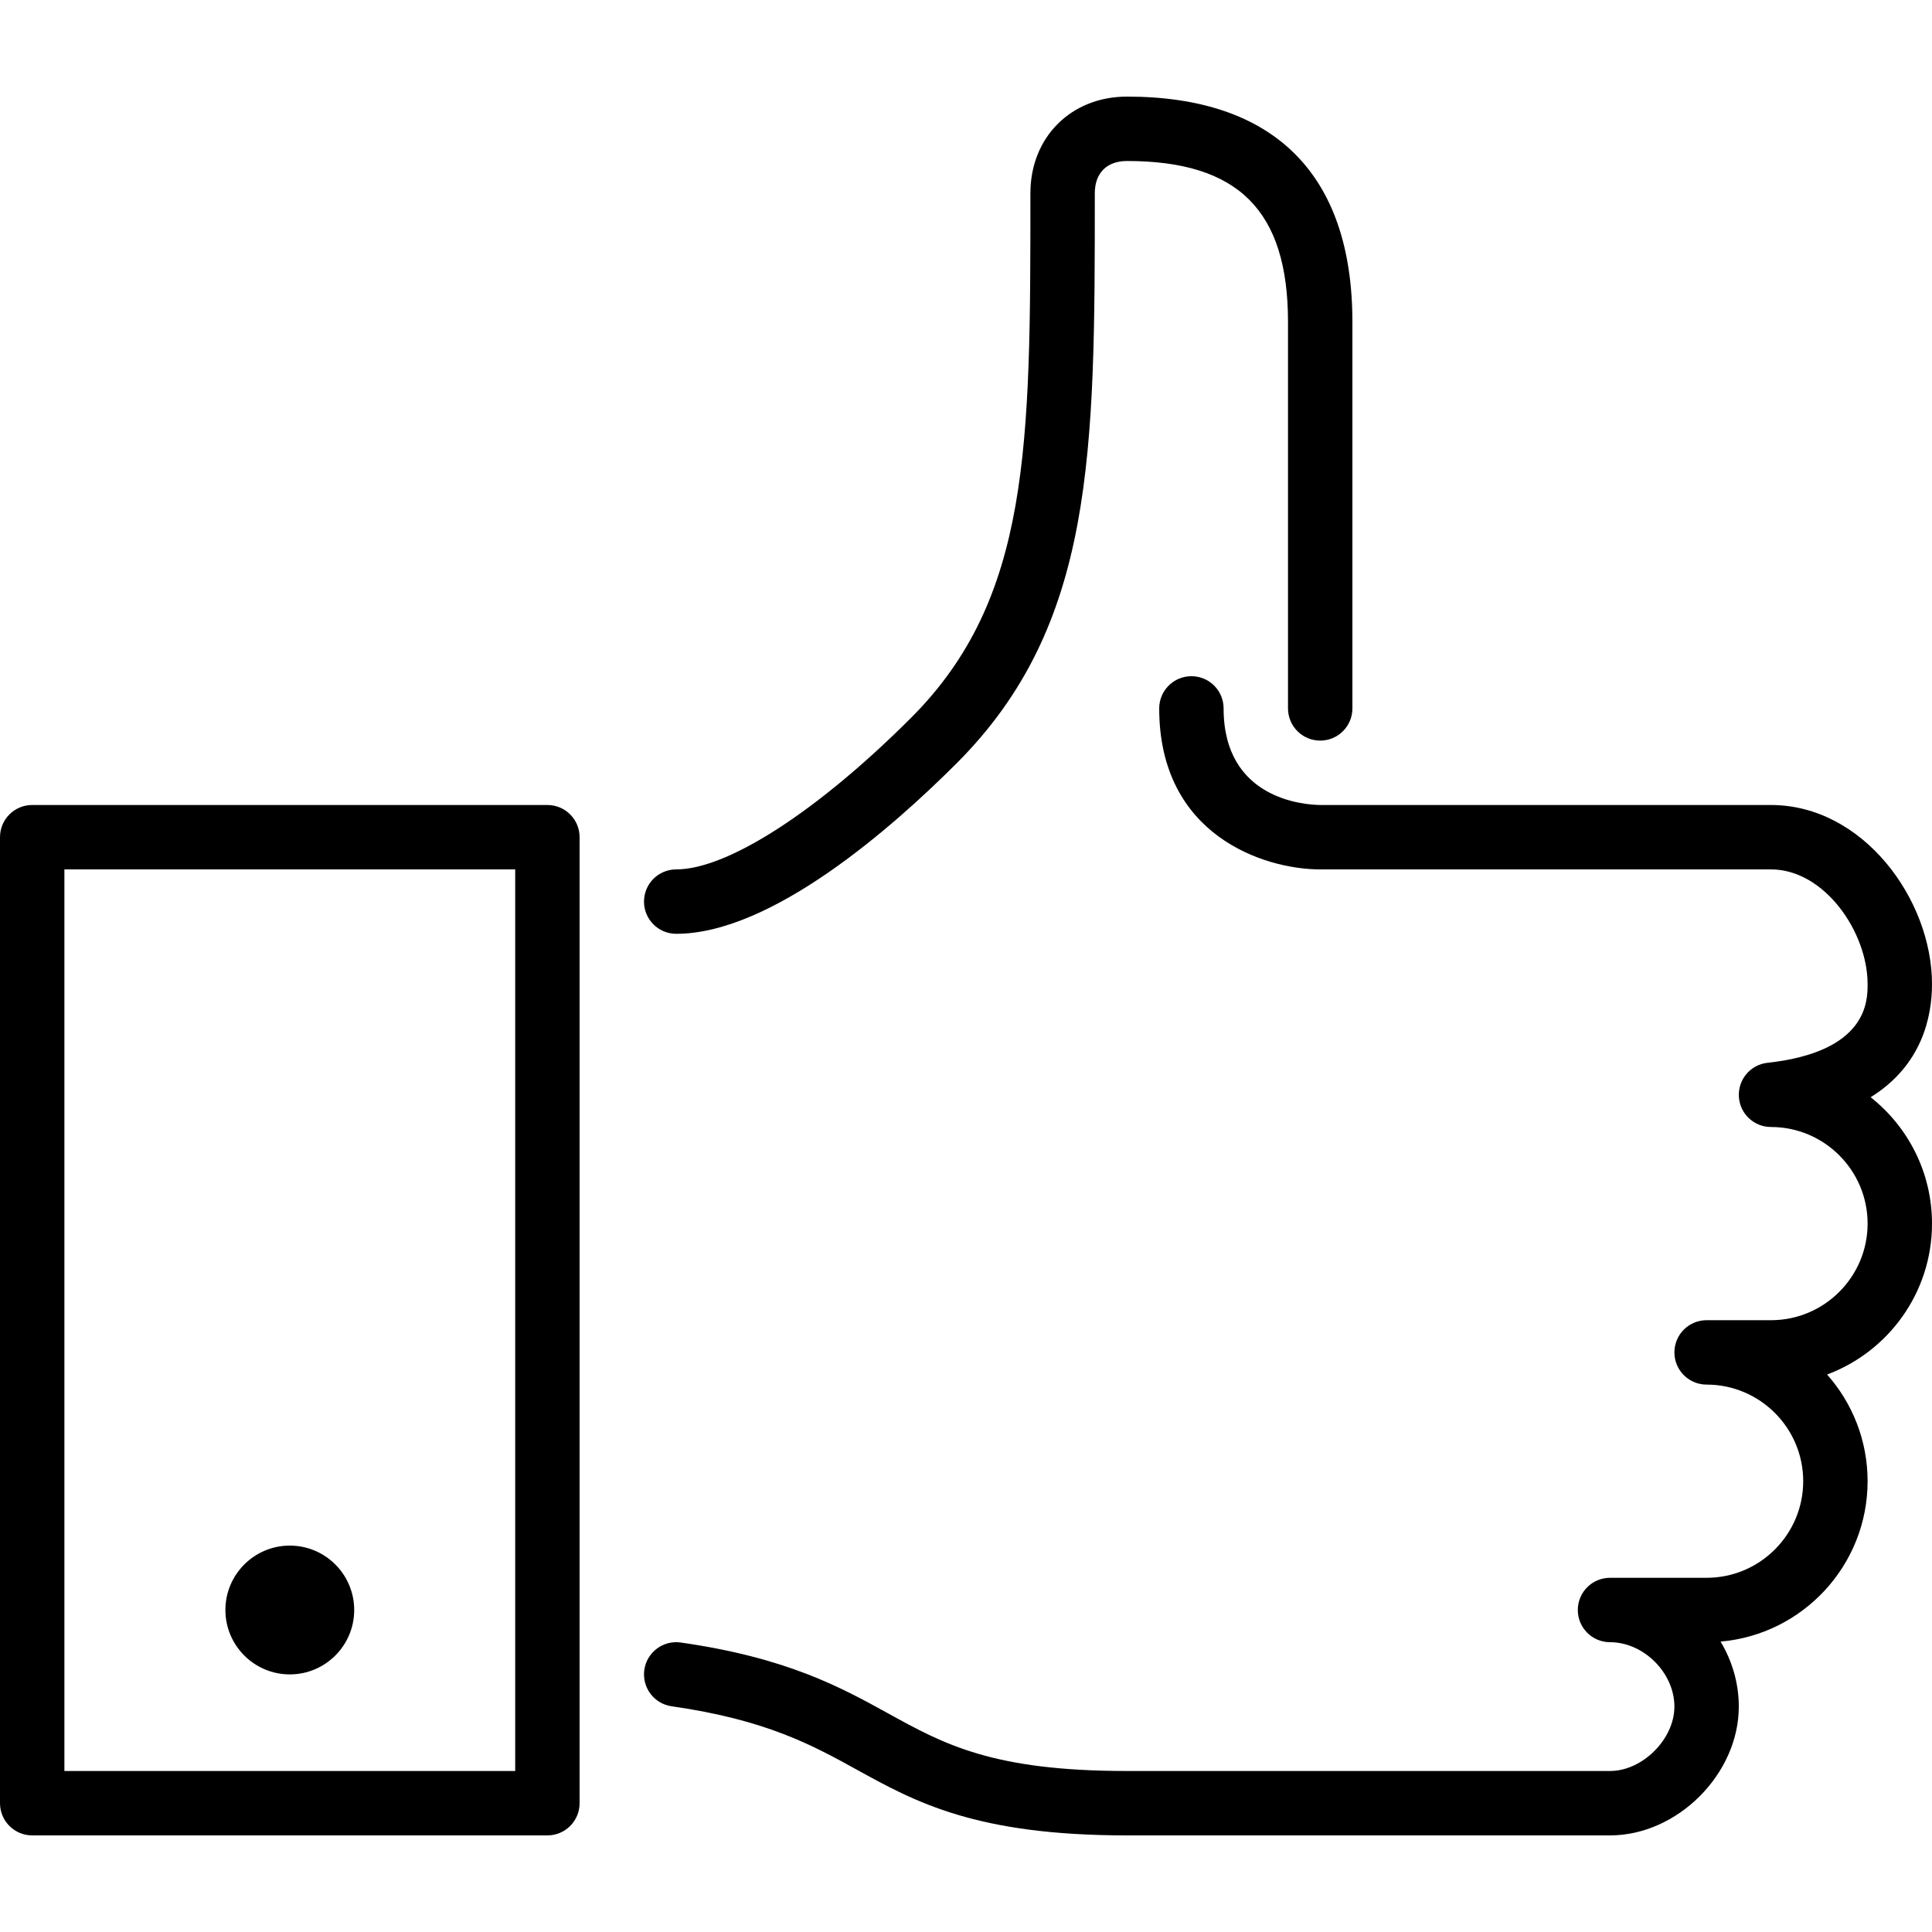
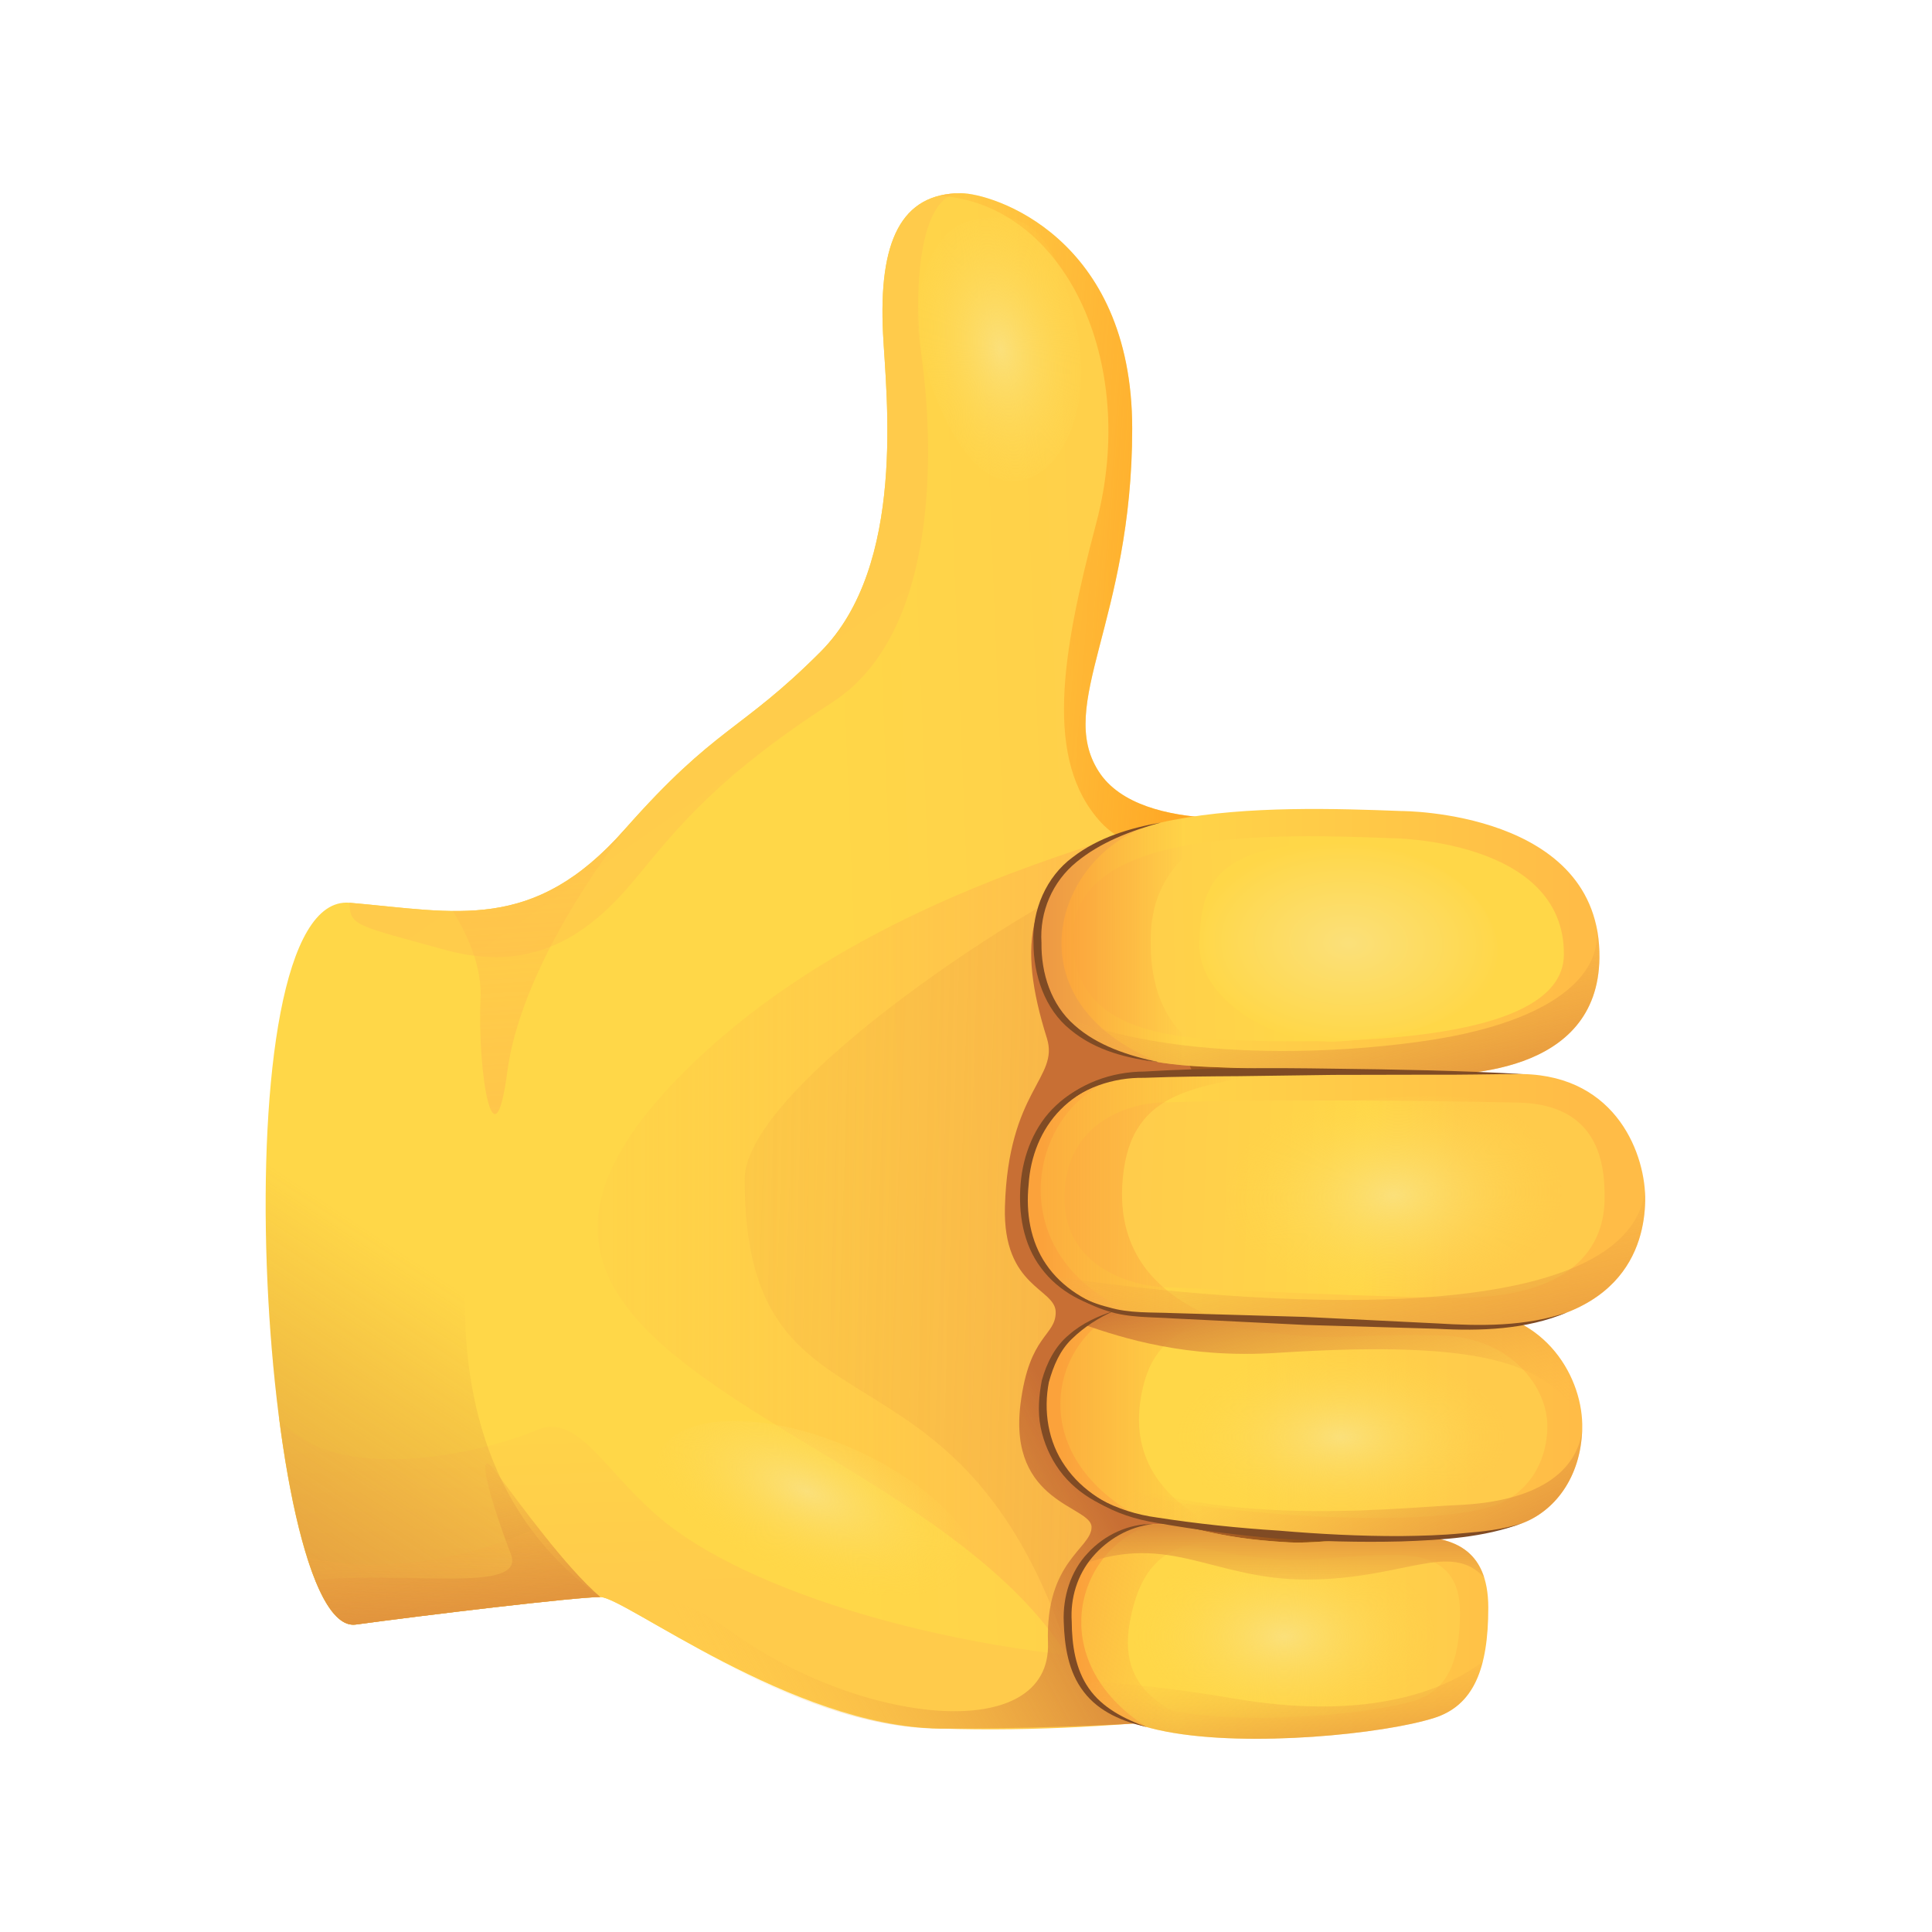
- <svg xmlns="http://www.w3.org/2000/svg" fill="#000000" height="800px" width="800px" version="1.1" id="Layer_1" viewBox="0 0 512 512" xml:space="preserve">
-   <g>
-     <g>
-       <g>
-         <path d="M495.736,290.773C509.397,282.317,512,269.397,512,260.796c0-22.4-18.253-47.462-42.667-47.462H349.918     c-4.284-0.051-25.651-1.51-25.651-25.6c0-4.71-3.814-8.533-8.533-8.533s-8.533,3.823-8.533,8.533     c0,33.749,27.913,42.667,42.667,42.667h119.467c14.182,0,25.6,16.631,25.6,30.396c0,4.437,0,17.946-26.53,20.855     c-4.506,0.495-7.834,4.42-7.586,8.951c0.239,4.523,3.985,8.064,8.516,8.064c14.114,0,25.6,11.486,25.6,25.6     s-11.486,25.6-25.6,25.6h-17.067c-4.719,0-8.533,3.823-8.533,8.533s3.814,8.533,8.533,8.533c14.114,0,25.6,11.486,25.6,25.6     s-11.486,25.6-25.6,25.6h-25.6c-4.719,0-8.533,3.823-8.533,8.533s3.814,8.533,8.533,8.533c8.934,0,17.067,8.132,17.067,17.067     c0,8.61-8.448,17.067-17.067,17.067h-128c-35.627,0-48.444-7.074-63.292-15.258c-12.553-6.921-26.786-14.763-54.963-18.79     c-4.668-0.674-8.994,2.577-9.66,7.236c-0.666,4.668,2.569,8.994,7.236,9.66c25.105,3.584,37.325,10.325,49.152,16.845     c15.497,8.542,31.505,17.374,71.526,17.374h128c17.869,0,34.133-16.273,34.133-34.133c0-6.229-1.775-12.134-4.83-17.229     c21.794-1.877,38.963-20.224,38.963-42.505c0-10.829-4.062-20.736-10.735-28.271C500.42,358.212,512,342.571,512,324.267     C512,310.699,505.634,298.59,495.736,290.773z" />
-         <path d="M76.8,443.733c9.412,0,17.067-7.654,17.067-17.067S86.212,409.6,76.8,409.6c-9.412,0-17.067,7.654-17.067,17.067     S67.388,443.733,76.8,443.733z" />
-         <path d="M179.2,247.467c25.353,0,57.429-28.297,74.3-45.167c36.634-36.634,36.634-82.167,36.634-151.1     c0-5.342,3.191-8.533,8.533-8.533c29.508,0,42.667,13.158,42.667,42.667v102.4c0,4.71,3.814,8.533,8.533,8.533     s8.533-3.823,8.533-8.533v-102.4c0-39.083-20.659-59.733-59.733-59.733c-14.831,0-25.6,10.769-25.6,25.6     c0,66.978,0,107.401-31.633,139.034C216.661,215.006,192.811,230.4,179.2,230.4c-4.719,0-8.533,3.823-8.533,8.533     S174.481,247.467,179.2,247.467z" />
-         <path d="M145.067,213.333H8.533c-4.719,0-8.533,3.823-8.533,8.533v256c0,4.71,3.814,8.533,8.533,8.533h136.533     c4.719,0,8.533-3.823,8.533-8.533v-256C153.6,217.156,149.786,213.333,145.067,213.333z M136.533,469.333H17.067V230.4h119.467     V469.333z" />
-       </g>
-     </g>
-   </g>
+ <svg xmlns="http://www.w3.org/2000/svg" width="800px" height="800px" viewBox="0 0 80 80" fill="none">
+   <path d="M39.793 8C37.315 8 36.373 9.983 36.565 13.825C36.692 16.358 37.545 23.418 33.971 26.996C30.637 30.332 29.668 30.035 25.869 34.342C22.072 38.648 18.907 37.762 14.476 37.381C8.911 36.904 10.807 67.805 14.729 67.269C17.514 66.889 23.844 66.129 24.856 66.129C25.869 66.129 32.812 71.51 38.908 71.575C48.78 71.678 54.224 69.928 54.224 69.928L57.118 63.361L58.086 43.34L53.464 33.708C53.464 33.708 47.261 34.721 45.489 31.936C43.717 29.15 46.882 25.73 46.882 17.751C46.882 9.773 41.059 8 39.793 8Z" fill="url(#paint0_linear)" />
+   <path d="M54.57 69.869L54.194 68.499C53.082 68.38 51.65 68.887 49.696 68.871C40.361 68.799 31.436 66.118 27.607 63.085C25.099 61.099 23.999 58.456 22.227 59.215C20.041 60.153 13.838 61.611 11.557 58.723C12.195 63.665 13.333 67.459 14.729 67.269C17.514 66.888 23.844 66.129 24.856 66.129C25.869 66.129 32.619 71.369 38.908 71.575C47.043 71.84 54.269 70.439 54.269 70.439L54.57 69.869Z" fill="url(#paint1_linear)" />
+   <path d="M18.43 39.332C22.101 40.345 24.433 38.669 26.309 36.388C28.173 34.123 29.79 32.114 34.474 29.075C39.158 26.035 38.556 17.676 38.176 14.89C37.795 12.104 38.048 8 39.793 8C37.315 8 36.373 9.983 36.565 13.825C36.692 16.358 37.545 23.418 33.971 26.996C30.637 30.332 29.667 30.035 25.869 34.342C22.072 38.648 18.907 37.762 14.476 37.382C14.478 38.342 14.759 38.319 18.43 39.332Z" fill="url(#paint2_linear)" />
+   <path d="M45.489 31.936C43.717 29.15 46.882 25.73 46.882 17.751C46.882 9.773 41.06 8 39.793 8C39.46 8 39.164 8.037 38.898 8.107C44.062 8.431 47.172 14.947 45.392 21.665C43.949 27.117 43.229 31.489 45.587 34.052C47.112 35.712 50.145 35.429 53.465 33.708C53.464 33.708 47.261 34.721 45.489 31.936Z" fill="url(#paint3_linear)" />
+   <path d="M45.837 34.778C42.8 35.791 35.127 38.175 29.316 43.448C14.588 56.809 39.733 58.484 44.926 69.911C45.919 72.095 51.721 58.456 51.721 58.456L53.597 55.297L48.175 40.852L45.837 34.778Z" fill="url(#paint4_linear)" />
+   <path d="M46.284 35.935C43.246 36.949 30.836 44.903 30.836 48.83C30.836 60.166 39.431 54.571 44.076 67.946C44.719 69.799 46.991 71.357 46.991 71.357C48.873 69.82 51.722 58.456 51.722 58.456L53.599 55.297L48.177 40.852L46.284 35.935Z" fill="url(#paint5_linear)" />
+   <path d="M53.295 70.678L59.109 64.027L60.39 36.244L45.836 34.776C42.494 36.575 42.108 39.036 43.349 42.987C43.871 44.649 41.749 45.125 41.612 49.968C41.517 53.324 43.714 53.34 43.714 54.337C43.714 55.335 42.62 55.246 42.257 58.136C41.738 62.272 45.199 62.351 45.199 63.235C45.199 64.12 43.277 64.644 43.395 68.015C43.545 72.29 35.611 71.426 30.246 67.536C28.043 65.938 26.12 65.774 24.62 66.136C24.714 66.132 24.794 66.129 24.853 66.129C25.866 66.129 32.667 71.575 38.904 71.575C46.199 71.575 51.244 71.148 53.295 70.678Z" fill="url(#paint6_linear)" />
+   <path d="M54.633 36.609C50.139 36.609 47.671 41.002 49.38 44.378C51.089 47.753 46.215 52.221 46.721 54.421C47.227 56.62 48.114 62.187 48.809 63.108C49.505 64.029 47.669 66.118 47.669 66.118L53.365 66.815L58.681 64.47L58.491 48.388L59.06 38.319L54.633 36.609Z" fill="url(#paint7_linear)" />
+   <path d="M25.869 34.342C23.402 37.139 21.202 37.745 18.749 37.722C19.456 38.864 19.949 40.112 19.898 41.333C19.765 44.531 20.469 48.474 21.007 44.373C21.417 41.25 23.534 37.389 26.081 34.105C26.012 34.183 25.943 34.26 25.869 34.342Z" fill="url(#paint8_linear)" />
+   <path d="M58.037 33.583C52.724 33.38 43.172 33.079 42.959 38.648C42.806 42.686 45.669 44.011 50.096 44.18C54.524 44.349 56.737 44.433 58.571 44.502C60.404 44.571 66.172 44.538 66.229 39.661C66.3 33.569 58.037 33.583 58.037 33.583Z" fill="url(#paint9_linear)" />
+   <path d="M49.298 53.713C47.875 53.672 43.645 54.738 43.249 57.426C42.938 59.54 44.016 62.27 47.697 62.915C52.359 63.731 60.128 64.16 63.031 63.073C64.327 62.588 65.457 61.23 65.517 59.171C65.577 57.113 64.049 54.339 60.728 54.243C57.406 54.148 55.676 54.198 53.783 53.974C51.506 53.707 50.437 53.747 49.298 53.713Z" fill="url(#paint10_linear)" />
+   <path d="M47.815 63.106C46.201 63.106 44.206 64.531 44.206 66.905C44.206 69.28 44.823 71.037 48.289 71.702C51.755 72.367 57.308 71.797 59.396 71.133C61.024 70.614 61.627 69.091 61.627 66.574C61.627 64.057 60.062 63.616 58.353 63.616C56.644 63.616 54.57 63.928 53.385 63.866C50.078 63.691 49.429 63.106 47.815 63.106Z" fill="url(#paint11_linear)" />
+   <path d="M57.584 34.706C52.945 34.53 44.604 34.261 44.437 38.663C44.316 41.856 46.819 42.912 50.685 43.059C54.551 43.207 64.723 43.392 64.757 39.538C64.798 34.722 57.584 34.706 57.584 34.706Z" fill="url(#paint12_linear)" />
+   <path d="M49.726 54.848C48.487 54.813 45.017 55.108 44.684 57.676C44.458 59.413 45.359 61.645 48.563 62.178C52.624 62.853 59.387 63.215 61.914 62.33C63.041 61.934 64.025 60.824 64.072 59.137C64.121 57.45 62.567 55.382 59.677 55.298C56.786 55.214 55.248 55.482 53.599 55.295C51.617 55.072 50.717 54.876 49.726 54.848Z" fill="url(#paint13_linear)" />
+   <path d="M48.505 63.973C47.109 63.973 45.385 65.119 45.385 67.032C45.385 68.944 45.919 70.359 48.916 70.894C51.914 71.428 56.718 70.97 58.525 70.435C59.931 70.017 60.455 68.791 60.455 66.763C60.455 64.736 59.1 64.382 57.621 64.382C56.142 64.382 54.349 64.634 53.324 64.584C50.461 64.444 49.9 63.973 48.505 63.973Z" fill="url(#paint14_linear)" />
+   <path d="M47.654 38.666C47.769 35.633 50.187 34.179 53.241 33.51C48.366 33.623 43.116 34.535 42.958 38.647C42.804 42.686 45.667 44.01 50.095 44.179C50.583 44.197 51.041 44.216 51.477 44.231C48.992 43.504 47.533 41.863 47.654 38.666Z" fill="url(#paint15_linear)" />
+   <path d="M48.071 34.059C45.234 34.679 43.059 36.02 42.959 38.647C42.832 42.003 44.791 43.485 47.999 43.986C41.491 41.388 43.826 34.987 48.071 34.059Z" fill="url(#paint16_linear)" />
+   <path d="M40.517 65.966C39.767 67.69 36.197 67.799 32.542 66.207C28.888 64.617 26.535 61.929 27.285 60.204C28.035 58.48 31.605 58.371 35.259 59.963C38.912 61.555 41.267 64.243 40.517 65.966Z" fill="url(#paint17_radial)" />
+   <path d="M62.017 39.48C61.98 41.81 58.865 42.915 55.458 43.122C52.672 43.291 49.579 41.319 49.659 39.042C49.739 36.766 50.144 34.749 55.934 34.95C59.346 35.069 62.052 37.204 62.017 39.48Z" fill="url(#paint18_radial)" />
+   <path d="M62.635 59.962C62.615 63.188 59.069 62.569 55.662 62.794C51.342 63.079 48.478 61.733 48.476 59.455C48.473 57.177 50.116 55.518 55.911 55.509C59.324 55.504 62.659 55.817 62.635 59.962Z" fill="url(#paint19_radial)" />
+   <path d="M59.511 68.097C59.494 70.847 56.273 71.222 53.22 71.223C50.167 71.226 46.853 69.607 46.852 67.665C46.85 65.724 48.318 64.308 53.499 64.301C56.55 64.296 59.533 64.563 59.511 68.097Z" fill="url(#paint20_radial)" />
+   <path d="M47.211 58.08C47.695 54.407 50.512 54.622 53.741 54.241C50.024 53.964 48.464 53.924 48.464 53.924C48.117 53.89 47.729 53.888 47.326 53.93C46.118 54.195 44.75 54.745 43.937 55.776C43.66 56.169 43.437 56.633 43.289 57.182C43.274 57.262 43.258 57.343 43.249 57.426C42.987 59.548 44.016 62.27 47.697 62.915C48.228 63.009 48.8 63.096 49.4 63.178C49.687 63.215 50 63.253 50.336 63.296C50.426 63.307 50.517 63.317 50.609 63.328C48.577 62.369 46.853 60.78 47.211 58.08Z" fill="url(#paint21_linear)" />
+   <path d="M48.109 53.9C47.859 53.892 47.594 53.902 47.322 53.929C46.104 54.198 44.724 54.755 43.915 55.803C43.648 56.19 43.433 56.648 43.289 57.183C43.274 57.263 43.263 57.343 43.249 57.426C42.876 59.515 43.91 61.977 47.126 62.792C41.64 59.765 43.981 53.903 48.109 53.9Z" fill="url(#paint22_linear)" />
+   <path d="M51.303 63.667C49.682 63.429 49.016 63.105 47.816 63.105C46.202 63.105 44.208 64.53 44.208 66.904C44.208 67.767 44.291 68.547 44.559 69.224C44.832 69.782 45.23 70.306 45.774 70.748C46.373 71.165 47.186 71.489 48.289 71.701C49.03 71.844 49.867 71.928 50.745 71.97C49.051 70.986 46.182 70.456 46.784 67.162C47.448 63.525 49.619 64.016 51.303 63.667Z" fill="url(#paint23_linear)" />
+   <path d="M47.744 63.108C46.144 63.15 44.208 64.567 44.208 66.906C44.208 69.081 44.728 70.739 47.48 71.512C43.182 68.749 44.561 64.088 47.744 63.108Z" fill="url(#paint24_linear)" />
+   <path d="M66.229 39.661C66.236 39.115 66.174 38.619 66.059 38.166C66.487 40.069 64.792 41.96 60.298 42.878C57.321 43.486 49.412 44.246 43.94 42.072C45.121 43.5 47.295 44.071 50.096 44.178C54.524 44.347 56.737 44.432 58.571 44.501C60.404 44.573 66.171 44.538 66.229 39.661Z" fill="url(#paint25_linear)" />
+   <path d="M65.517 59.042C65.511 56.998 63.979 54.338 60.726 54.244C57.405 54.149 55.674 54.2 53.781 53.975C51.506 53.707 50.437 53.747 49.298 53.715C48.438 53.69 46.315 53.949 44.871 54.847C46.494 55.411 49.139 56.258 52.861 56.02C61.779 55.446 64.316 56.525 65.517 59.042Z" fill="url(#paint26_linear)" />
+   <path d="M47.385 44.5C45.488 44.462 42.473 45.579 42.395 49.523C42.317 53.464 45.764 54.404 47.283 54.434C48.801 54.465 54.111 54.827 60.66 54.958C67.21 55.088 68.087 51.572 68.124 49.73C68.161 47.886 66.993 44.554 63.054 44.474C51.663 44.245 47.385 44.5 47.385 44.5Z" fill="url(#paint27_linear)" />
+   <path d="M48.404 45.644C46.753 45.612 44.136 46.468 44.076 49.509C44.015 52.551 47.014 53.282 48.333 53.308C49.654 53.334 54.27 53.624 59.964 53.737C65.657 53.851 66.413 51.141 66.441 49.718C66.47 48.296 66.274 45.724 62.848 45.655C52.948 45.458 48.404 45.644 48.404 45.644Z" fill="url(#paint28_linear)" />
+   <path d="M46.468 49.142C46.658 45.094 49.483 45.082 52.671 44.384C48.943 44.407 47.385 44.499 47.385 44.499C45.488 44.461 42.473 45.578 42.395 49.521C42.317 53.463 45.764 54.402 47.283 54.433C47.83 54.444 48.872 54.497 50.283 54.568C48.179 53.701 46.328 52.12 46.468 49.142Z" fill="url(#paint29_linear)" />
+   <path d="M64.789 49.561C64.921 52.785 61.342 53.391 57.931 53.554C54.521 53.716 50.73 51.993 50.621 49.718C50.512 47.443 52.075 45.709 57.862 45.428C61.273 45.264 64.62 45.42 64.789 49.561Z" fill="url(#paint30_radial)" />
+   <path d="M47.031 44.507C45.135 44.608 42.468 45.818 42.395 49.521C42.319 53.27 45.431 54.303 47.043 54.421C40.804 51.902 42.849 44.878 47.031 44.507Z" fill="url(#paint31_linear)" />
+   <path d="M68.113 49.331C67.291 55.164 51.877 54.095 43.548 52.843C44.673 54.048 46.345 54.413 47.282 54.433C48.801 54.464 54.111 54.826 60.66 54.956C67.209 55.087 68.087 51.571 68.124 49.729C68.125 49.603 68.122 49.469 68.113 49.331Z" fill="url(#paint32_linear)" />
+   <path d="M60.392 62.319C57.406 62.452 49.507 63.434 43.748 60.347C44.391 61.541 45.635 62.556 47.695 62.916C52.357 63.733 60.126 64.161 63.029 63.075C64.325 62.59 65.456 61.231 65.516 59.173C65.324 60.963 63.62 62.177 60.392 62.319Z" fill="url(#paint33_linear)" />
+   <path d="M61.398 68.801C59.442 70.29 56.061 71.169 51.182 70.345C48.169 69.835 46.104 69.662 44.747 69.625C45.29 70.607 46.337 71.329 48.289 71.703C51.755 72.368 57.308 71.799 59.396 71.134C60.468 70.79 61.094 70.01 61.398 68.801Z" fill="url(#paint34_linear)" />
+   <path d="M44.848 64.769C48.462 63.452 50.234 65.406 54.102 65.406C58.118 65.406 60.033 63.783 61.46 65.326C61.012 63.903 59.729 63.616 58.353 63.616C56.644 63.616 54.57 63.928 53.384 63.866C50.076 63.693 49.429 63.106 47.815 63.106C46.77 63.106 45.567 63.703 44.848 64.769Z" fill="url(#paint35_linear)" />
+   <path d="M14.731 67.269C17.516 66.889 23.846 66.129 24.858 66.129C15.678 59.564 19.76 45.601 23.146 38.539C23.622 37.547 23.915 36.734 24.073 36.043C21.018 38.373 18.192 37.701 14.476 37.381C8.911 36.904 10.808 67.805 14.731 67.269Z" fill="url(#paint36_linear)" />
+   <path d="M20.519 60.925C19.57 59.659 20.392 62.382 21.153 64.345C21.799 66.015 16.845 65.028 13.054 65.438C13.55 66.661 14.116 67.354 14.731 67.269C17.515 66.889 23.845 66.129 24.858 66.129C23.43 64.915 21.467 62.192 20.519 60.925Z" fill="url(#paint37_linear)" />
+   <path d="M24.856 66.131C24.069 65.46 23.12 64.331 22.265 63.239C22.265 63.239 17.657 65.598 12.715 64.489C13.284 66.294 13.969 67.374 14.729 67.27C17.515 66.891 23.844 66.131 24.856 66.131Z" fill="url(#paint38_linear)" />
+   <path d="M42.314 19.89C40.51 20.28 39.048 17.787 38.222 14.878C37.547 12.499 38.465 9.469 40.236 9.129C42.008 8.786 43.644 8.771 44.621 13.813C45.195 16.783 44.078 19.509 42.314 19.89Z" fill="url(#paint39_radial)" />
+   <path d="M47.744 63.108C46.752 63.212 45.853 63.745 45.234 64.477C44.607 65.216 44.314 66.179 44.378 67.148C44.385 68.123 44.532 69.119 45.084 69.908C45.632 70.704 46.552 71.179 47.48 71.512C46.523 71.295 45.521 70.899 44.88 70.06C44.23 69.229 44.079 68.147 44.047 67.154C44.004 66.138 44.328 65.057 45.044 64.308C45.739 63.552 46.742 63.088 47.744 63.108Z" fill="#804B24" />
+   <path d="M46.152 54.273C45.498 54.557 44.895 54.946 44.397 55.429C43.889 55.907 43.619 56.56 43.434 57.224L43.435 57.213C43.196 58.422 43.398 59.71 44.108 60.715C44.802 61.735 45.928 62.401 47.125 62.791C45.893 62.553 44.652 61.953 43.872 60.883C43.487 60.356 43.22 59.741 43.091 59.098C42.961 58.455 43.021 57.782 43.14 57.154L43.144 57.144C43.338 56.447 43.685 55.748 44.257 55.277C44.805 54.791 45.477 54.491 46.152 54.273Z" fill="#804B24" />
+   <path d="M47.031 44.505C45.857 44.638 44.722 45.127 43.914 45.948C43.102 46.769 42.663 47.9 42.593 49.053C42.474 50.201 42.66 51.4 43.317 52.353C43.964 53.309 45.023 53.951 46.155 54.282C44.995 54.071 43.841 53.498 43.108 52.502C42.359 51.513 42.162 50.219 42.261 49.025C42.359 47.825 42.83 46.6 43.736 45.767C44.632 44.924 45.848 44.517 47.031 44.505Z" fill="#804B24" />
+   <path d="M48.071 34.059C46.816 34.402 45.569 34.877 44.579 35.692C43.582 36.502 43.042 37.753 43.125 39.035C43.108 40.307 43.524 41.606 44.49 42.449C45.443 43.302 46.729 43.716 47.998 43.986C46.71 43.835 45.371 43.512 44.323 42.64C43.251 41.781 42.795 40.356 42.794 39.038C42.725 37.698 43.328 36.295 44.42 35.494C45.491 34.673 46.79 34.286 48.071 34.059Z" fill="#804B24" />
+   <path d="M43.749 60.346C44.613 61.842 46.273 62.617 47.913 62.838C49.582 63.096 51.264 63.273 52.95 63.38C54.633 63.523 56.322 63.612 58.011 63.606C58.854 63.595 59.7 63.574 60.539 63.491C61.378 63.423 62.225 63.337 63.032 63.072C61.435 63.672 59.703 63.767 58.015 63.827C56.319 63.87 54.62 63.822 52.926 63.712C51.236 63.566 49.55 63.353 47.878 63.056C47.037 62.918 46.199 62.657 45.463 62.209C44.73 61.756 44.128 61.104 43.749 60.346Z" fill="#804B24" />
+   <path d="M43.548 52.843C44.196 53.487 45.029 53.913 45.899 54.129C46.764 54.389 47.674 54.332 48.588 54.373L54.048 54.531L59.505 54.8C61.315 54.91 63.158 54.935 64.893 54.341C63.202 55.062 61.303 55.121 59.5 55.021L54.04 54.863L48.583 54.593C47.686 54.531 46.742 54.574 45.854 54.284C44.977 54.009 44.156 53.526 43.548 52.843Z" fill="#804B24" />
+   <path d="M63.053 44.473C61.748 44.477 60.441 44.513 59.135 44.501L55.219 44.509L51.303 44.562C49.999 44.57 48.692 44.578 47.393 44.63H47.382C46.098 44.608 44.768 45.047 43.843 45.967C42.9 46.877 42.455 48.202 42.395 49.522C42.406 48.86 42.476 48.193 42.679 47.553C42.884 46.914 43.236 46.317 43.713 45.836C44.664 44.859 46.035 44.374 47.388 44.371H47.378C49.993 44.212 52.606 44.211 55.219 44.252C57.833 44.282 60.444 44.331 63.053 44.473Z" fill="#804B24" />
+   <defs>
+     <linearGradient id="paint0_linear" x1="53.669" y1="39.261" x2="34.627" y2="40.025" gradientUnits="userSpaceOnUse">
+       <stop offset="0.001" stop-color="#FFCB4B" />
+       <stop offset="1" stop-color="#FFD748" />
+     </linearGradient>
+     <linearGradient id="paint1_linear" x1="33.115" y1="65.666" x2="32.733" y2="55.652" gradientUnits="userSpaceOnUse">
+       <stop offset="0.001" stop-color="#FFCB4B" />
+       <stop offset="1" stop-color="#FFD748" />
+     </linearGradient>
+     <linearGradient id="paint2_linear" x1="30.674" y1="27.969" x2="45.019" y2="48.479" gradientUnits="userSpaceOnUse">
+       <stop offset="0.001" stop-color="#FFCB4B" />
+       <stop offset="1" stop-color="#FFD748" />
+     </linearGradient>
+     <linearGradient id="paint3_linear" x1="20.293" y1="19.798" x2="57.034" y2="22.549" gradientUnits="userSpaceOnUse">
+       <stop offset="0.312" stop-color="#FFBC47" stop-opacity="0" />
+       <stop offset="1" stop-color="#FF8900" />
+     </linearGradient>
+     <linearGradient id="paint4_linear" x1="19.593" y1="52.464" x2="67.84" y2="52.464" gradientUnits="userSpaceOnUse">
+       <stop stop-color="#FFBC47" stop-opacity="0" />
+       <stop offset="1" stop-color="#FFA754" />
+     </linearGradient>
+     <linearGradient id="paint5_linear" x1="11.814" y1="52.536" x2="107.13" y2="55.573" gradientUnits="userSpaceOnUse">
+       <stop stop-color="#FFBC47" stop-opacity="0" />
+       <stop offset="1" stop-color="#C86F34" />
+     </linearGradient>
+     <linearGradient id="paint6_linear" x1="26.959" y1="64.992" x2="42.722" y2="56.45" gradientUnits="userSpaceOnUse">
+       <stop stop-color="#FFBC47" stop-opacity="0" />
+       <stop offset="1" stop-color="#C86F34" />
+     </linearGradient>
+     <linearGradient id="paint7_linear" x1="45.016" y1="52.864" x2="58.16" y2="51.138" gradientUnits="userSpaceOnUse">
+       <stop stop-color="#643800" stop-opacity="0" />
+       <stop offset="1" stop-color="#643800" />
+     </linearGradient>
+     <linearGradient id="paint8_linear" x1="21.688" y1="23.846" x2="24.539" y2="71.053" gradientUnits="userSpaceOnUse">
+       <stop stop-color="#FFBC47" stop-opacity="0" />
+       <stop offset="1" stop-color="#FFA754" />
+     </linearGradient>
+     <linearGradient id="paint9_linear" x1="65.329" y1="39.006" x2="46.676" y2="39.006" gradientUnits="userSpaceOnUse">
+       <stop offset="0.001" stop-color="#FFBC47" />
+       <stop offset="1" stop-color="#FFD748" />
+     </linearGradient>
+     <linearGradient id="paint10_linear" x1="65.329" y1="58.718" x2="46.666" y2="58.718" gradientUnits="userSpaceOnUse">
+       <stop offset="0.001" stop-color="#FFBC47" />
+       <stop offset="1" stop-color="#FFD748" />
+     </linearGradient>
+     <linearGradient id="paint11_linear" x1="65.329" y1="67.552" x2="46.676" y2="67.552" gradientUnits="userSpaceOnUse">
+       <stop offset="0.001" stop-color="#FFBC47" />
+       <stop offset="1" stop-color="#FFD748" />
+     </linearGradient>
+     <linearGradient id="paint12_linear" x1="44.162" y1="39.098" x2="53.877" y2="38.877" gradientUnits="userSpaceOnUse">
+       <stop offset="0.001" stop-color="#FFCB4B" />
+       <stop offset="1" stop-color="#FFD748" />
+     </linearGradient>
+     <linearGradient id="paint13_linear" x1="61.151" y1="58.85" x2="51.248" y2="58.85" gradientUnits="userSpaceOnUse">
+       <stop offset="0.001" stop-color="#FFCB4B" />
+       <stop offset="1" stop-color="#FFD748" />
+     </linearGradient>
+     <linearGradient id="paint14_linear" x1="61.151" y1="67.553" x2="51.248" y2="67.553" gradientUnits="userSpaceOnUse">
+       <stop offset="0.001" stop-color="#FFCB4B" />
+       <stop offset="1" stop-color="#FFD748" />
+     </linearGradient>
+     <linearGradient id="paint15_linear" x1="49.063" y1="38.87" x2="43.779" y2="38.87" gradientUnits="userSpaceOnUse">
+       <stop offset="0.001" stop-color="#FBA23B" stop-opacity="0" />
+       <stop offset="1" stop-color="#FBA23B" />
+     </linearGradient>
+     <linearGradient id="paint16_linear" x1="48.113" y1="39.023" x2="42.037" y2="39.023" gradientUnits="userSpaceOnUse">
+       <stop offset="0.001" stop-color="#FFBC47" />
+       <stop offset="1" stop-color="#E89043" />
+     </linearGradient>
+     <radialGradient id="paint17_radial" cx="0" cy="0" r="1" gradientUnits="userSpaceOnUse" gradientTransform="translate(33.4032 61.7573) rotate(23.5251) scale(7.41808 3.44412)">
+       <stop stop-color="#FBE07A" />
+       <stop offset="1" stop-color="#FFD748" stop-opacity="0" />
+     </radialGradient>
+     <radialGradient id="paint18_radial" cx="0" cy="0" r="1" gradientUnits="userSpaceOnUse" gradientTransform="translate(55.8467 39.0525) rotate(2.02718) scale(6.34705 4.16577)">
+       <stop stop-color="#FBE07A" />
+       <stop offset="1" stop-color="#FFD748" />
+     </radialGradient>
+     <radialGradient id="paint19_radial" cx="0" cy="0" r="1" gradientUnits="userSpaceOnUse" gradientTransform="translate(55.5394 59.5052) rotate(-0.0544055) scale(6.81633 3.67452)">
+       <stop stop-color="#FBE07A" />
+       <stop offset="1" stop-color="#FFD748" stop-opacity="0" />
+     </radialGradient>
+     <radialGradient id="paint20_radial" cx="0" cy="0" r="1" gradientUnits="userSpaceOnUse" gradientTransform="translate(53.1813 67.7665) rotate(-0.0539601) scale(6.24091 3.90602)">
+       <stop stop-color="#FBE07A" />
+       <stop offset="1" stop-color="#FFD748" stop-opacity="0" />
+     </radialGradient>
+     <linearGradient id="paint21_linear" x1="49.696" y1="58.613" x2="42.038" y2="58.613" gradientUnits="userSpaceOnUse">
+       <stop offset="0.001" stop-color="#FBA23B" stop-opacity="0" />
+       <stop offset="1" stop-color="#FBA23B" />
+     </linearGradient>
+     <linearGradient id="paint22_linear" x1="48.068" y1="58.345" x2="43.943" y2="58.345" gradientUnits="userSpaceOnUse">
+       <stop offset="0.001" stop-color="#FFBC47" />
+       <stop offset="1" stop-color="#FBA23B" />
+     </linearGradient>
+     <linearGradient id="paint23_linear" x1="49.42" y1="67.603" x2="40.465" y2="65.958" gradientUnits="userSpaceOnUse">
+       <stop offset="0.001" stop-color="#FBA23B" stop-opacity="0" />
+       <stop offset="1" stop-color="#FBA23B" />
+     </linearGradient>
+     <linearGradient id="paint24_linear" x1="48.495" y1="67.31" x2="44.709" y2="67.31" gradientUnits="userSpaceOnUse">
+       <stop offset="0.001" stop-color="#FFBC47" />
+       <stop offset="1" stop-color="#FBA23B" />
+     </linearGradient>
+     <linearGradient id="paint25_linear" x1="54.529" y1="37.832" x2="56.936" y2="49.483" gradientUnits="userSpaceOnUse">
+       <stop stop-color="#FFBC47" stop-opacity="0" />
+       <stop offset="1" stop-color="#C86F34" />
+     </linearGradient>
+     <linearGradient id="paint26_linear" x1="56.358" y1="60.851" x2="53.731" y2="51.374" gradientUnits="userSpaceOnUse">
+       <stop stop-color="#FFBC47" stop-opacity="0" />
+       <stop offset="1" stop-color="#C86F34" />
+     </linearGradient>
+     <linearGradient id="paint27_linear" x1="65.329" y1="49.669" x2="46.677" y2="49.669" gradientUnits="userSpaceOnUse">
+       <stop offset="0.001" stop-color="#FFBC47" />
+       <stop offset="1" stop-color="#FFD748" />
+     </linearGradient>
+     <linearGradient id="paint28_linear" x1="45.924" y1="49.149" x2="60.212" y2="49.67" gradientUnits="userSpaceOnUse">
+       <stop offset="0.001" stop-color="#FFCB4B" />
+       <stop offset="0.738" stop-color="#FFD748" />
+       <stop offset="1" stop-color="#FFCB4B" />
+     </linearGradient>
+     <linearGradient id="paint29_linear" x1="51.5" y1="49.476" x2="40.825" y2="49.476" gradientUnits="userSpaceOnUse">
+       <stop offset="0.001" stop-color="#FBA23B" stop-opacity="0" />
+       <stop offset="1" stop-color="#FBA23B" />
+     </linearGradient>
+     <radialGradient id="paint30_radial" cx="0" cy="0" r="1" gradientUnits="userSpaceOnUse" gradientTransform="translate(57.6977 49.4978) rotate(-2.73606) scale(6.97949 4.58109)">
+       <stop stop-color="#FBE07A" />
+       <stop offset="1" stop-color="#FFD748" stop-opacity="0" />
+     </radialGradient>
+     <linearGradient id="paint31_linear" x1="46.538" y1="49.464" x2="43.167" y2="49.464" gradientUnits="userSpaceOnUse">
+       <stop offset="0.001" stop-color="#FFBC47" />
+       <stop offset="1" stop-color="#FBA23B" />
+     </linearGradient>
+     <linearGradient id="paint32_linear" x1="55.414" y1="48.436" x2="57.441" y2="61.322" gradientUnits="userSpaceOnUse">
+       <stop stop-color="#FFBC47" stop-opacity="0" />
+       <stop offset="1" stop-color="#C86F34" />
+     </linearGradient>
+     <linearGradient id="paint33_linear" x1="54.009" y1="58.405" x2="59.203" y2="69.674" gradientUnits="userSpaceOnUse">
+       <stop stop-color="#FFBC47" stop-opacity="0" />
+       <stop offset="1" stop-color="#C86F34" />
+     </linearGradient>
+     <linearGradient id="paint34_linear" x1="52.975" y1="68.291" x2="53.735" y2="75.415" gradientUnits="userSpaceOnUse">
+       <stop stop-color="#FFBC47" stop-opacity="0" />
+       <stop offset="1" stop-color="#C86F34" />
+     </linearGradient>
+     <linearGradient id="paint35_linear" x1="53.154" y1="67.21" x2="53.154" y2="62.057" gradientUnits="userSpaceOnUse">
+       <stop stop-color="#FFBC47" stop-opacity="0" />
+       <stop offset="1" stop-color="#C86F34" />
+     </linearGradient>
+     <linearGradient id="paint36_linear" x1="18.364" y1="52.984" x2="2.214" y2="77.388" gradientUnits="userSpaceOnUse">
+       <stop stop-color="#C86F34" stop-opacity="0" />
+       <stop offset="1" stop-color="#C86F34" />
+     </linearGradient>
+     <linearGradient id="paint37_linear" x1="17.298" y1="58.382" x2="19.959" y2="70.254" gradientUnits="userSpaceOnUse">
+       <stop stop-color="#FFBC47" stop-opacity="0" />
+       <stop offset="1" stop-color="#C86F34" />
+     </linearGradient>
+     <linearGradient id="paint38_linear" x1="18.909" y1="60.61" x2="18.529" y2="75.142" gradientUnits="userSpaceOnUse">
+       <stop stop-color="#FFBC47" stop-opacity="0" />
+       <stop offset="1" stop-color="#C86F34" />
+     </linearGradient>
+     <radialGradient id="paint39_radial" cx="0" cy="0" r="1" gradientUnits="userSpaceOnUse" gradientTransform="translate(41.4453 14.4772) rotate(79.0714) scale(6.69229 3.92588)">
+       <stop stop-color="#FBE07A" />
+       <stop offset="1" stop-color="#FFD748" stop-opacity="0" />
+     </radialGradient>
+   </defs>
</svg>
